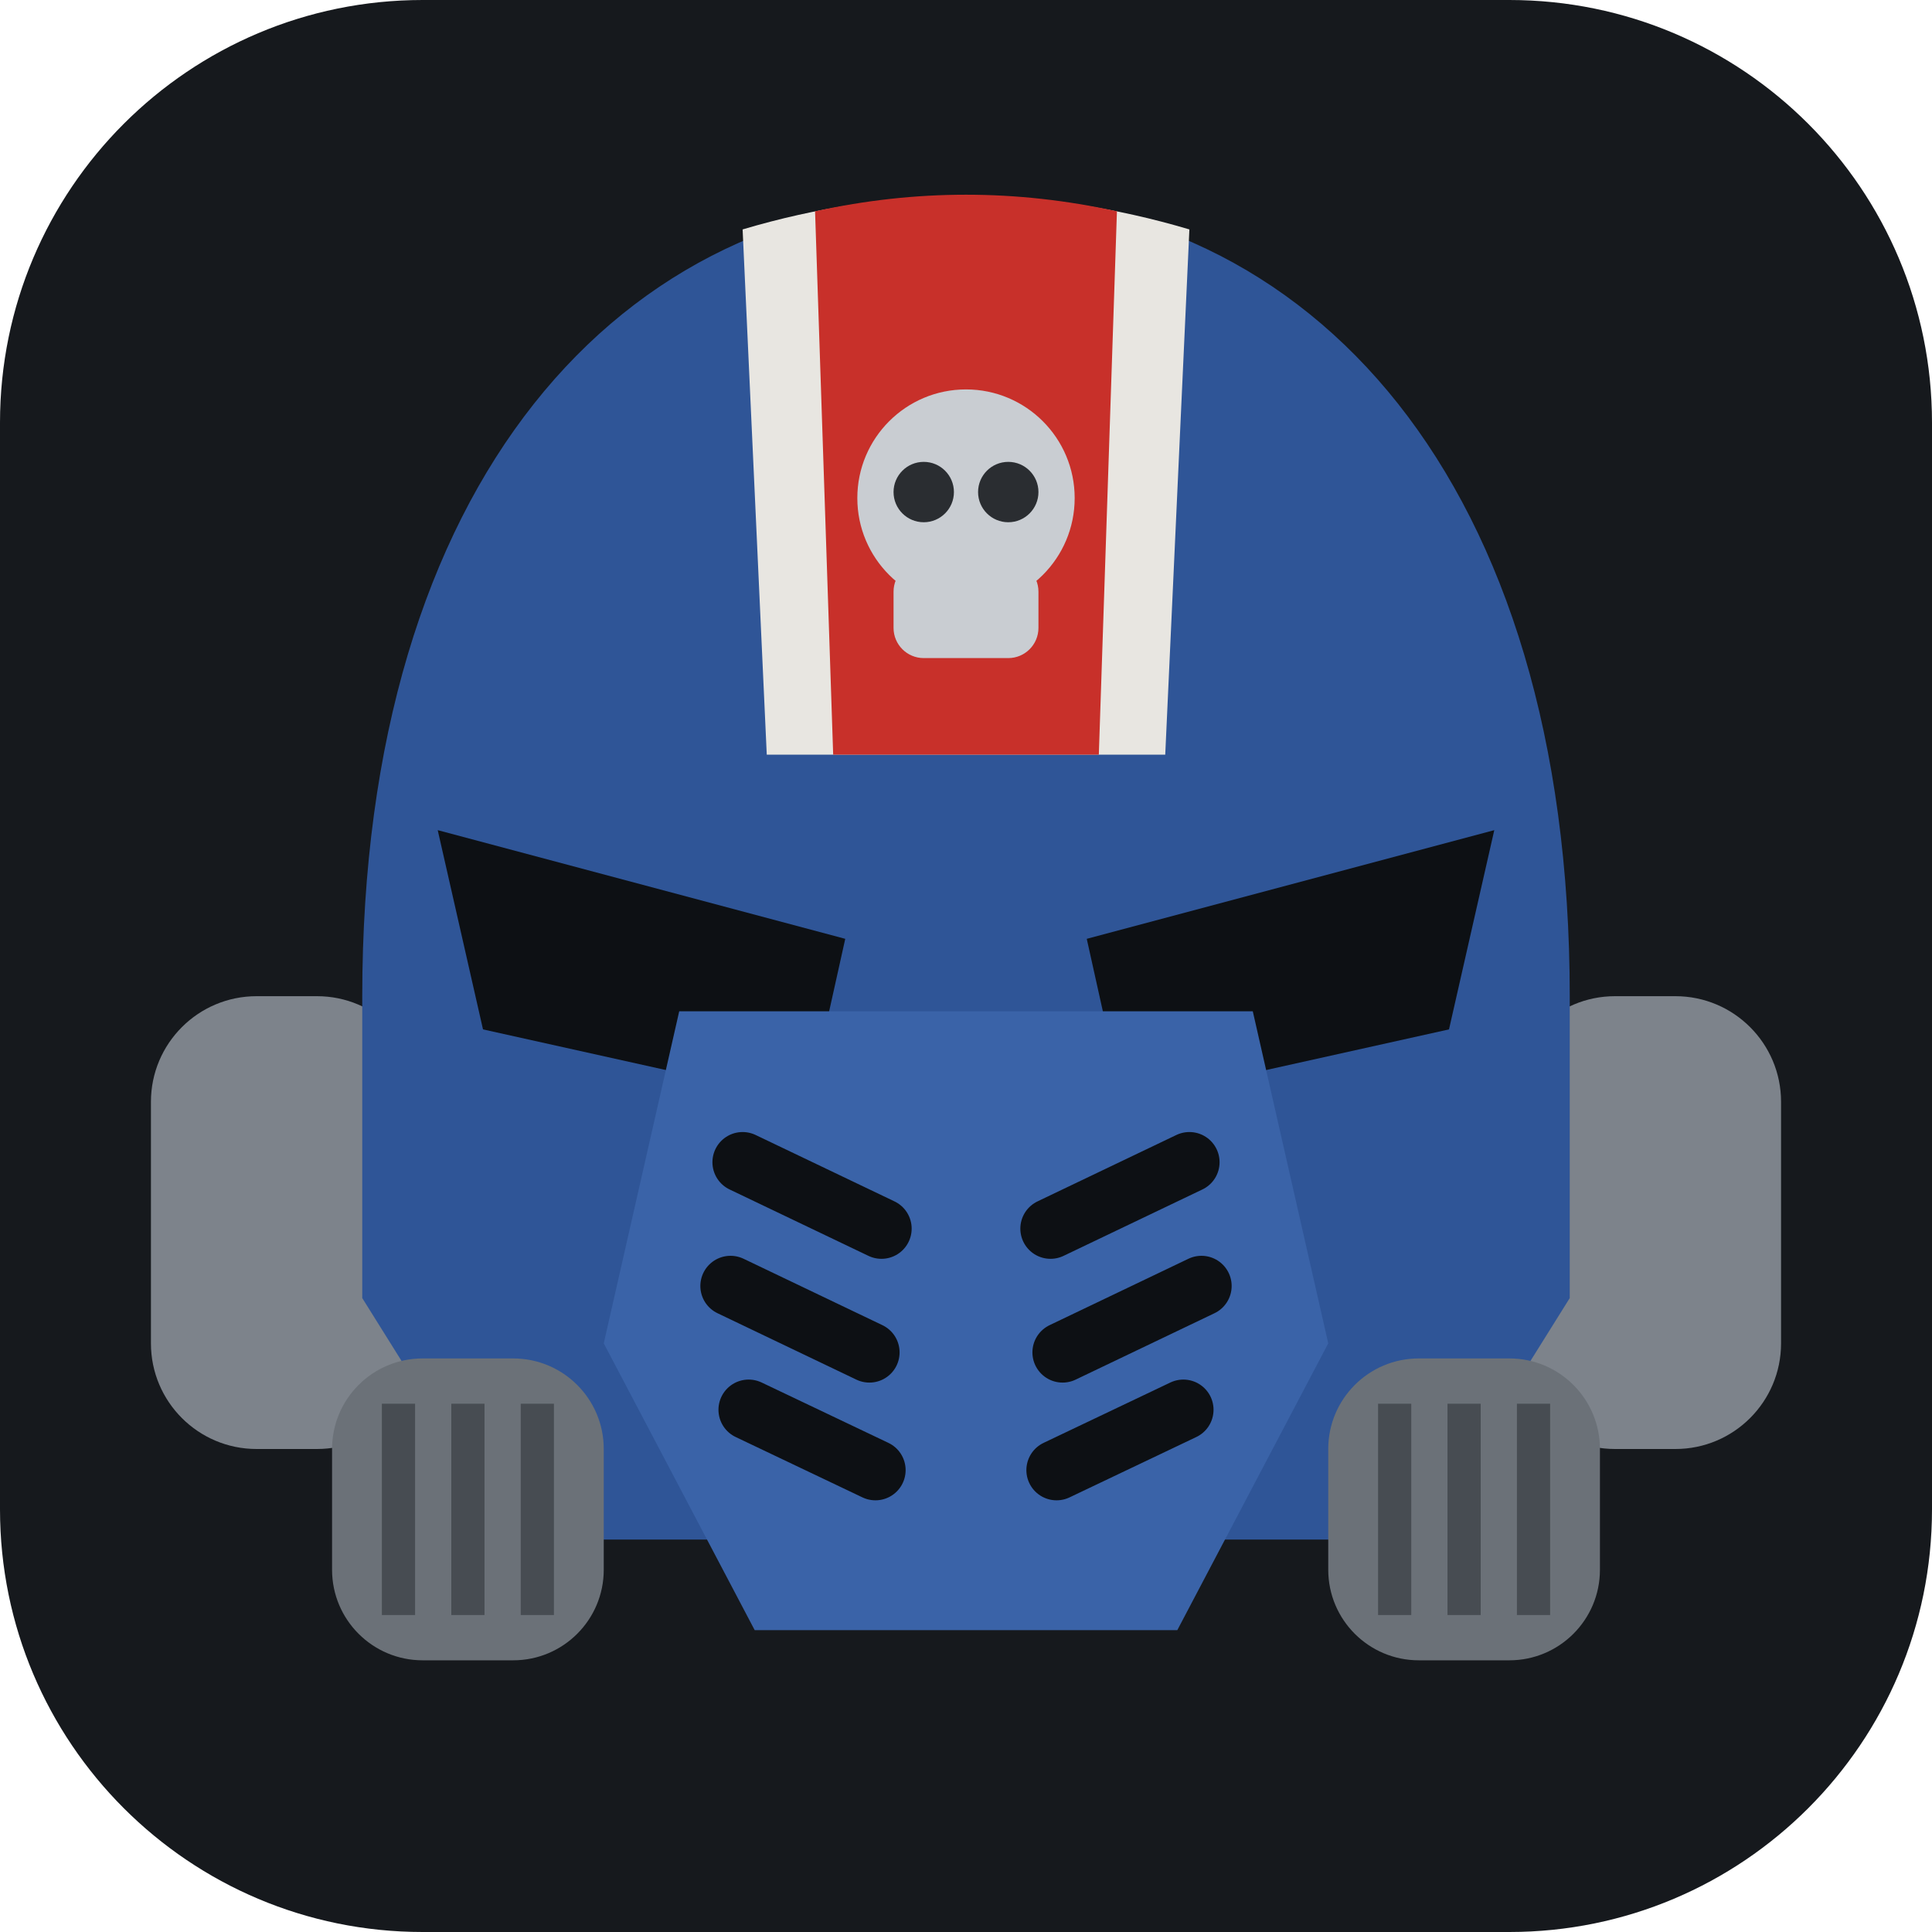
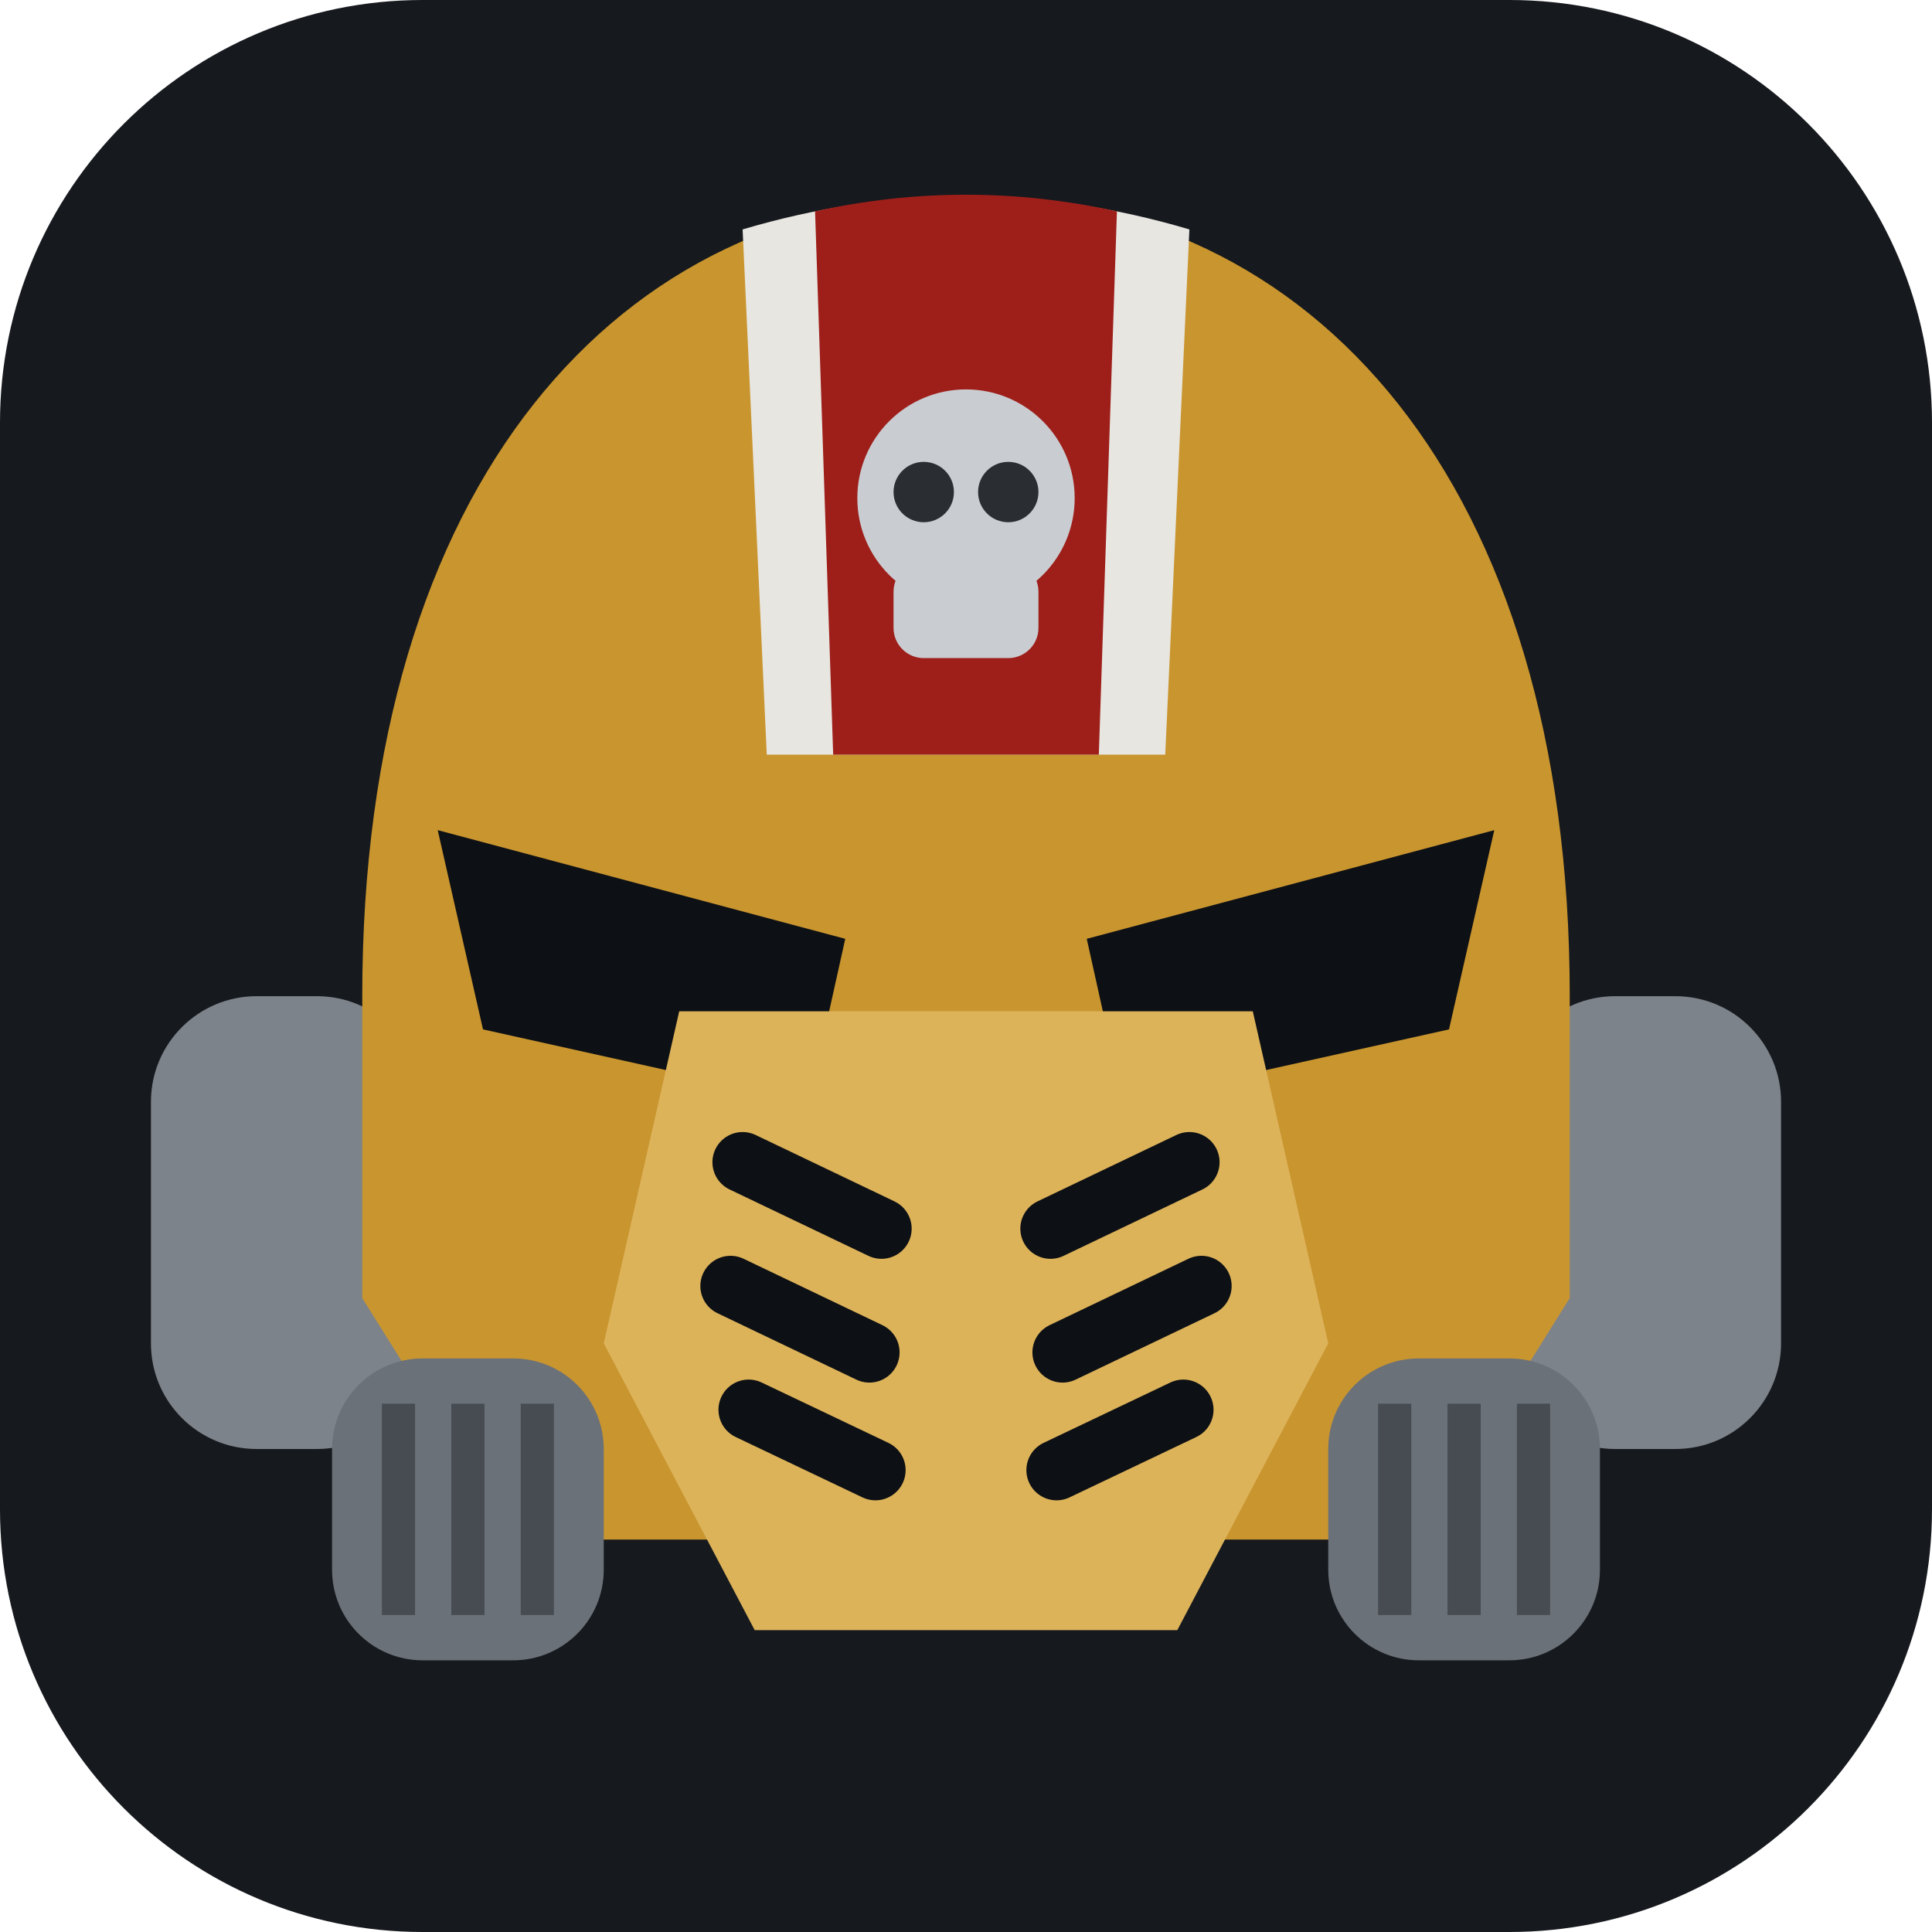
<svg xmlns="http://www.w3.org/2000/svg" viewBox="0 0 64 64">
  <rect width="64" height="64" rx="14" fill="#16191d" />
  <rect x="5" y="33" width="9" height="15" rx="3.5" fill="#7d838b" />
  <rect x="50" y="33" width="9" height="15" rx="3.5" fill="#7d838b" />
-   <path d="M12 33C12 16 20.5 6.5 32 6.5S52 16 52 33v10l-5 8H17l-5-8z" fill="#2f5597" />
+   <path d="M12 33C12 16 20.5 6.5 32 6.5S52 16 52 33v10l-5 8H17l-5-8z" fill="#c9952f" />
  <path d="M24.6 7.6Q32 5.4 39.4 7.6L38.6 25H25.4z" fill="#e8e6e1" />
-   <path d="M27 7Q32 5.9 37 7L36.4 25h-8.8z" fill="#c8302a" />
+   <path d="M27 7Q32 5.9 37 7L36.4 25h-8.8z" fill="#9e1f1a" />
  <circle cx="32" cy="16.5" r="3.6" fill="#c9cdd2" />
  <rect x="29.6" y="18.6" width="4.8" height="3.2" rx="1" fill="#c9cdd2" />
  <circle cx="30.6" cy="16.3" r="1" fill="#2a2d31" />
  <circle cx="33.4" cy="16.3" r="1" fill="#2a2d31" />
  <path d="M14.5 27.5l13.5 3.6-1.2 5.4-10.8-2.4z" fill="#0d1014" />
  <path d="M49.5 27.5L36 31.1l1.2 5.4 10.8-2.4z" fill="#0d1014" />
-   <path d="M22.5 33.5h19l2.5 11-5 9.5H25l-5-9.5z" fill="#3a63a8" />
+   <path d="M22.5 33.5h19l2.5 11-5 9.5H25l-5-9.5z" fill="#ddb35a" />
  <path d="M24.6 38.5l4.6 2.2M24.2 42.6l4.6 2.2M24.8 46.7l4.2 2M39.4 38.5l-4.6 2.2M39.8 42.6l-4.6 2.2M39.2 46.7l-4.2 2" stroke="#0d1014" stroke-width="2" stroke-linecap="round" />
  <rect x="11" y="45" width="9" height="10" rx="3" fill="#6b7178" />
  <rect x="44" y="45" width="9" height="10" rx="3" fill="#6b7178" />
  <path d="M13.2 46.5v7M15.5 46.5v7M17.8 46.5v7M46.2 46.5v7M48.5 46.5v7M50.8 46.5v7" stroke="#474c52" stroke-width="1.1" />
</svg>
